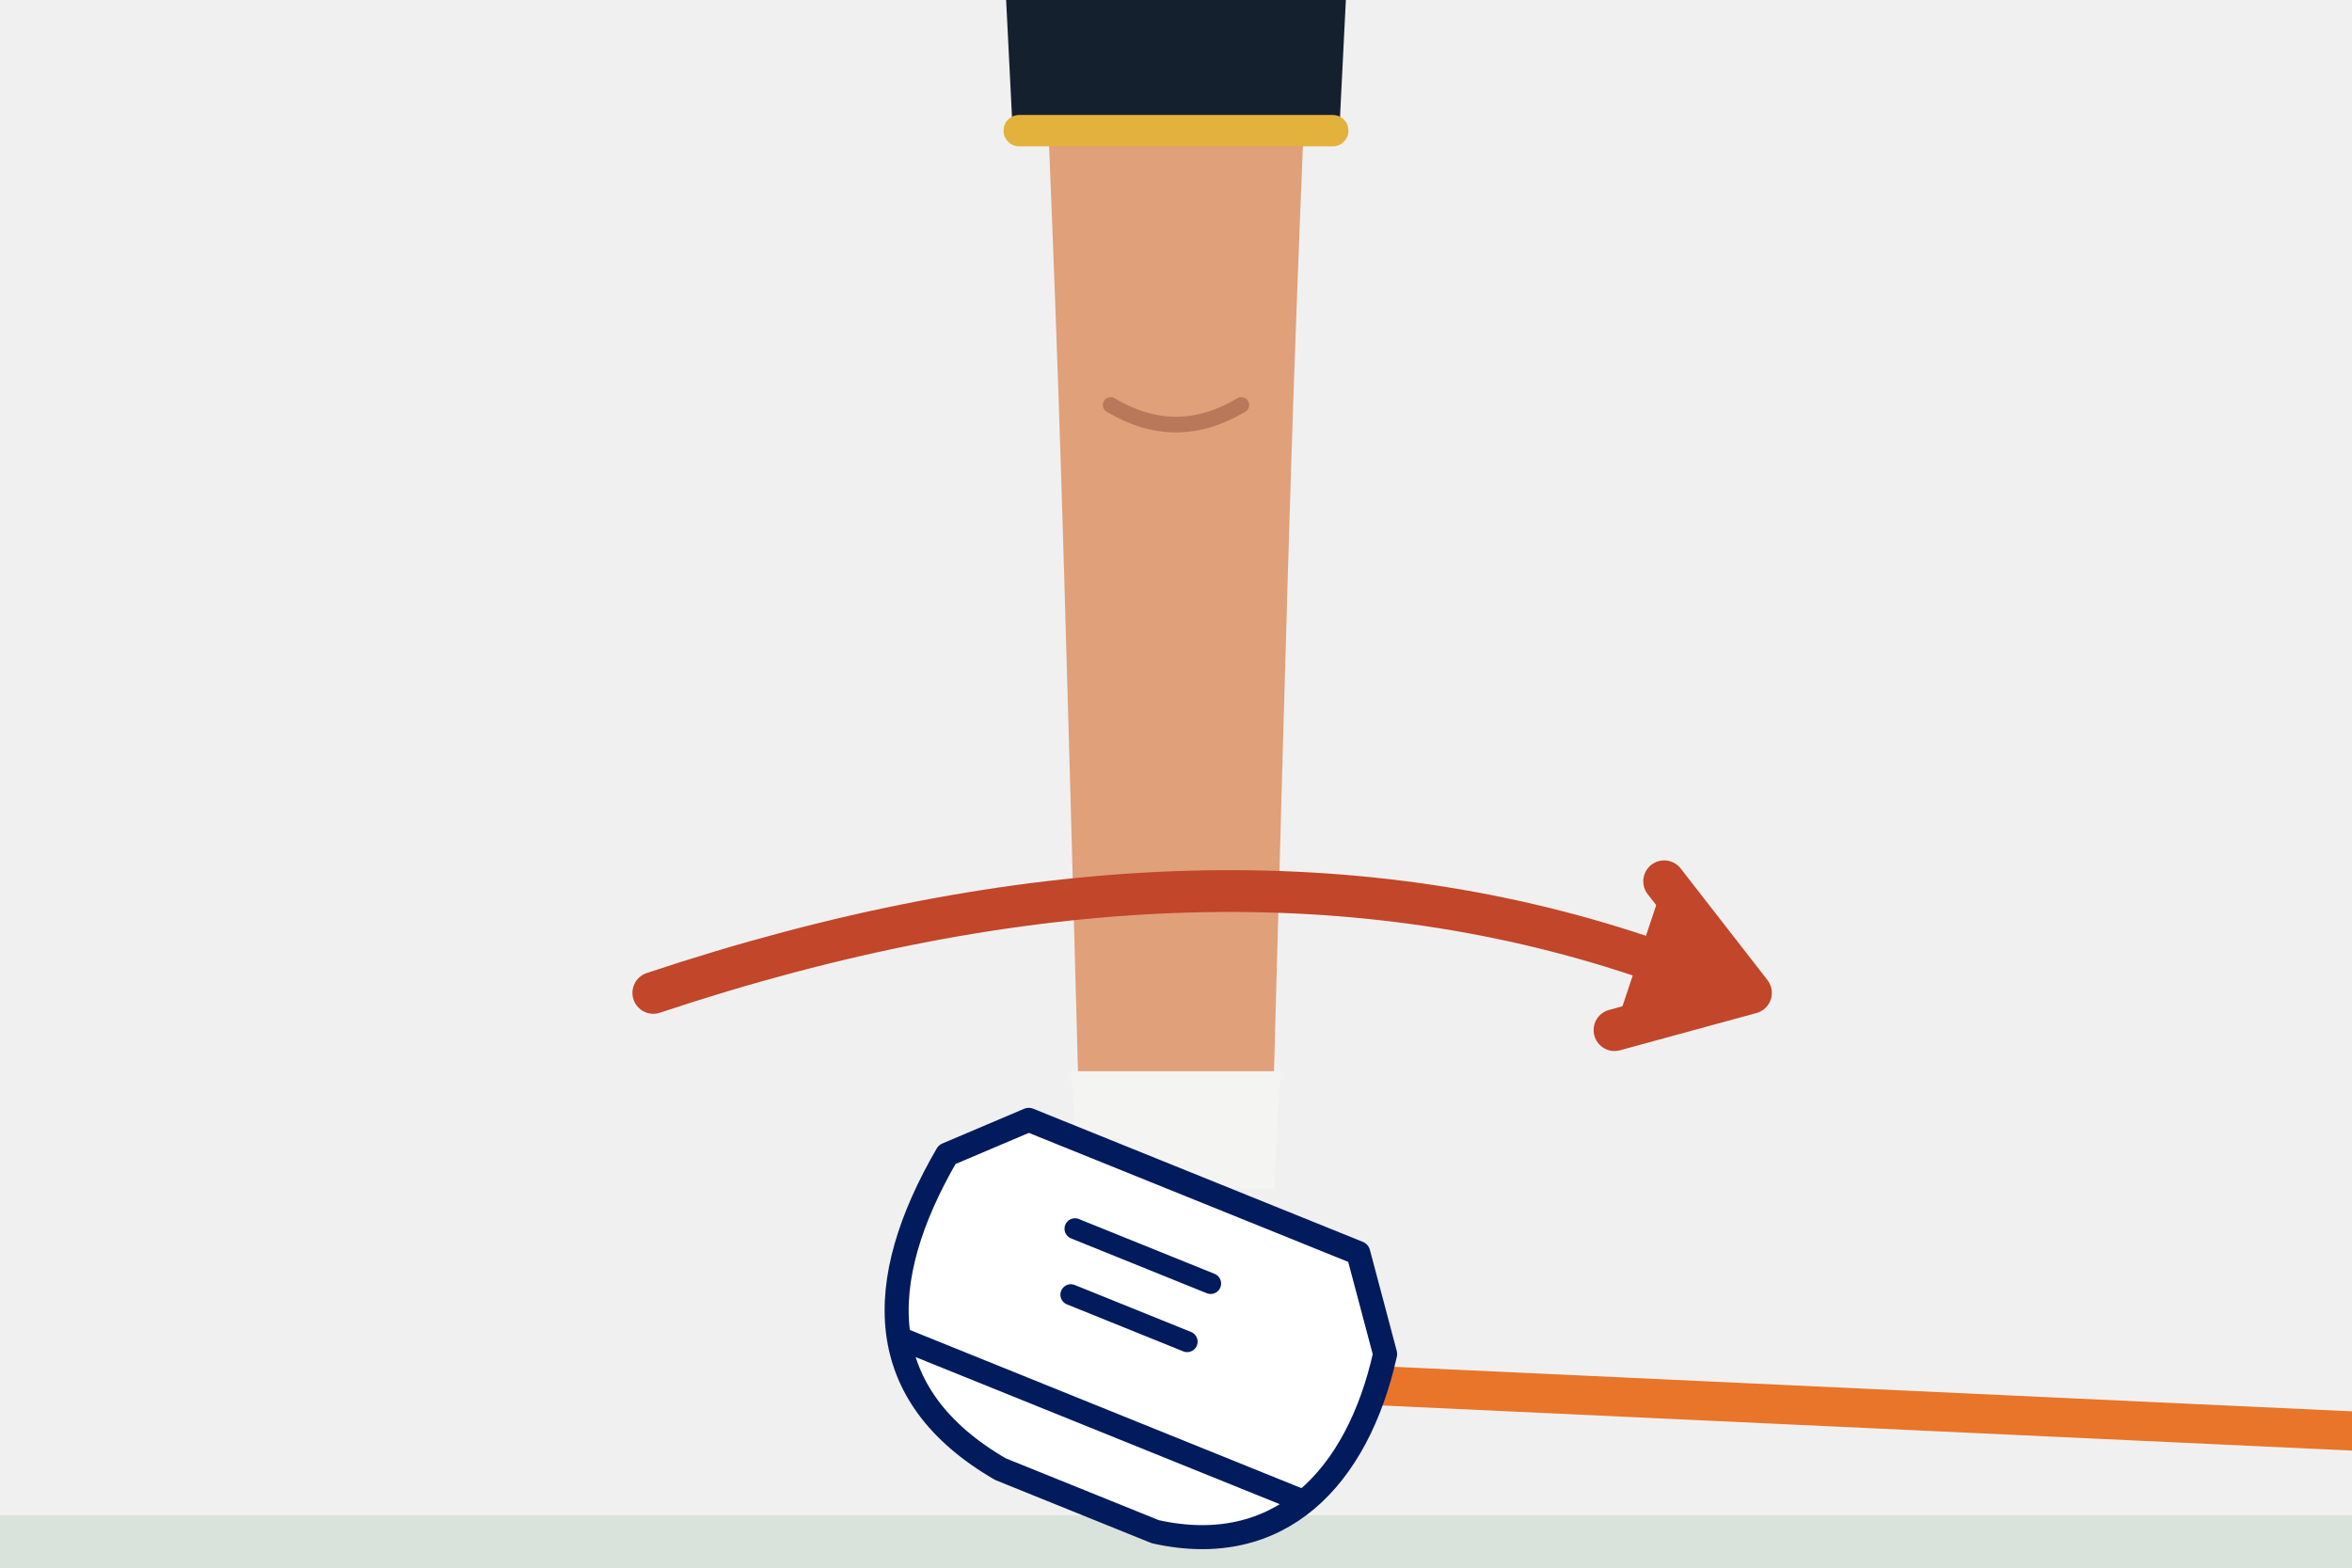
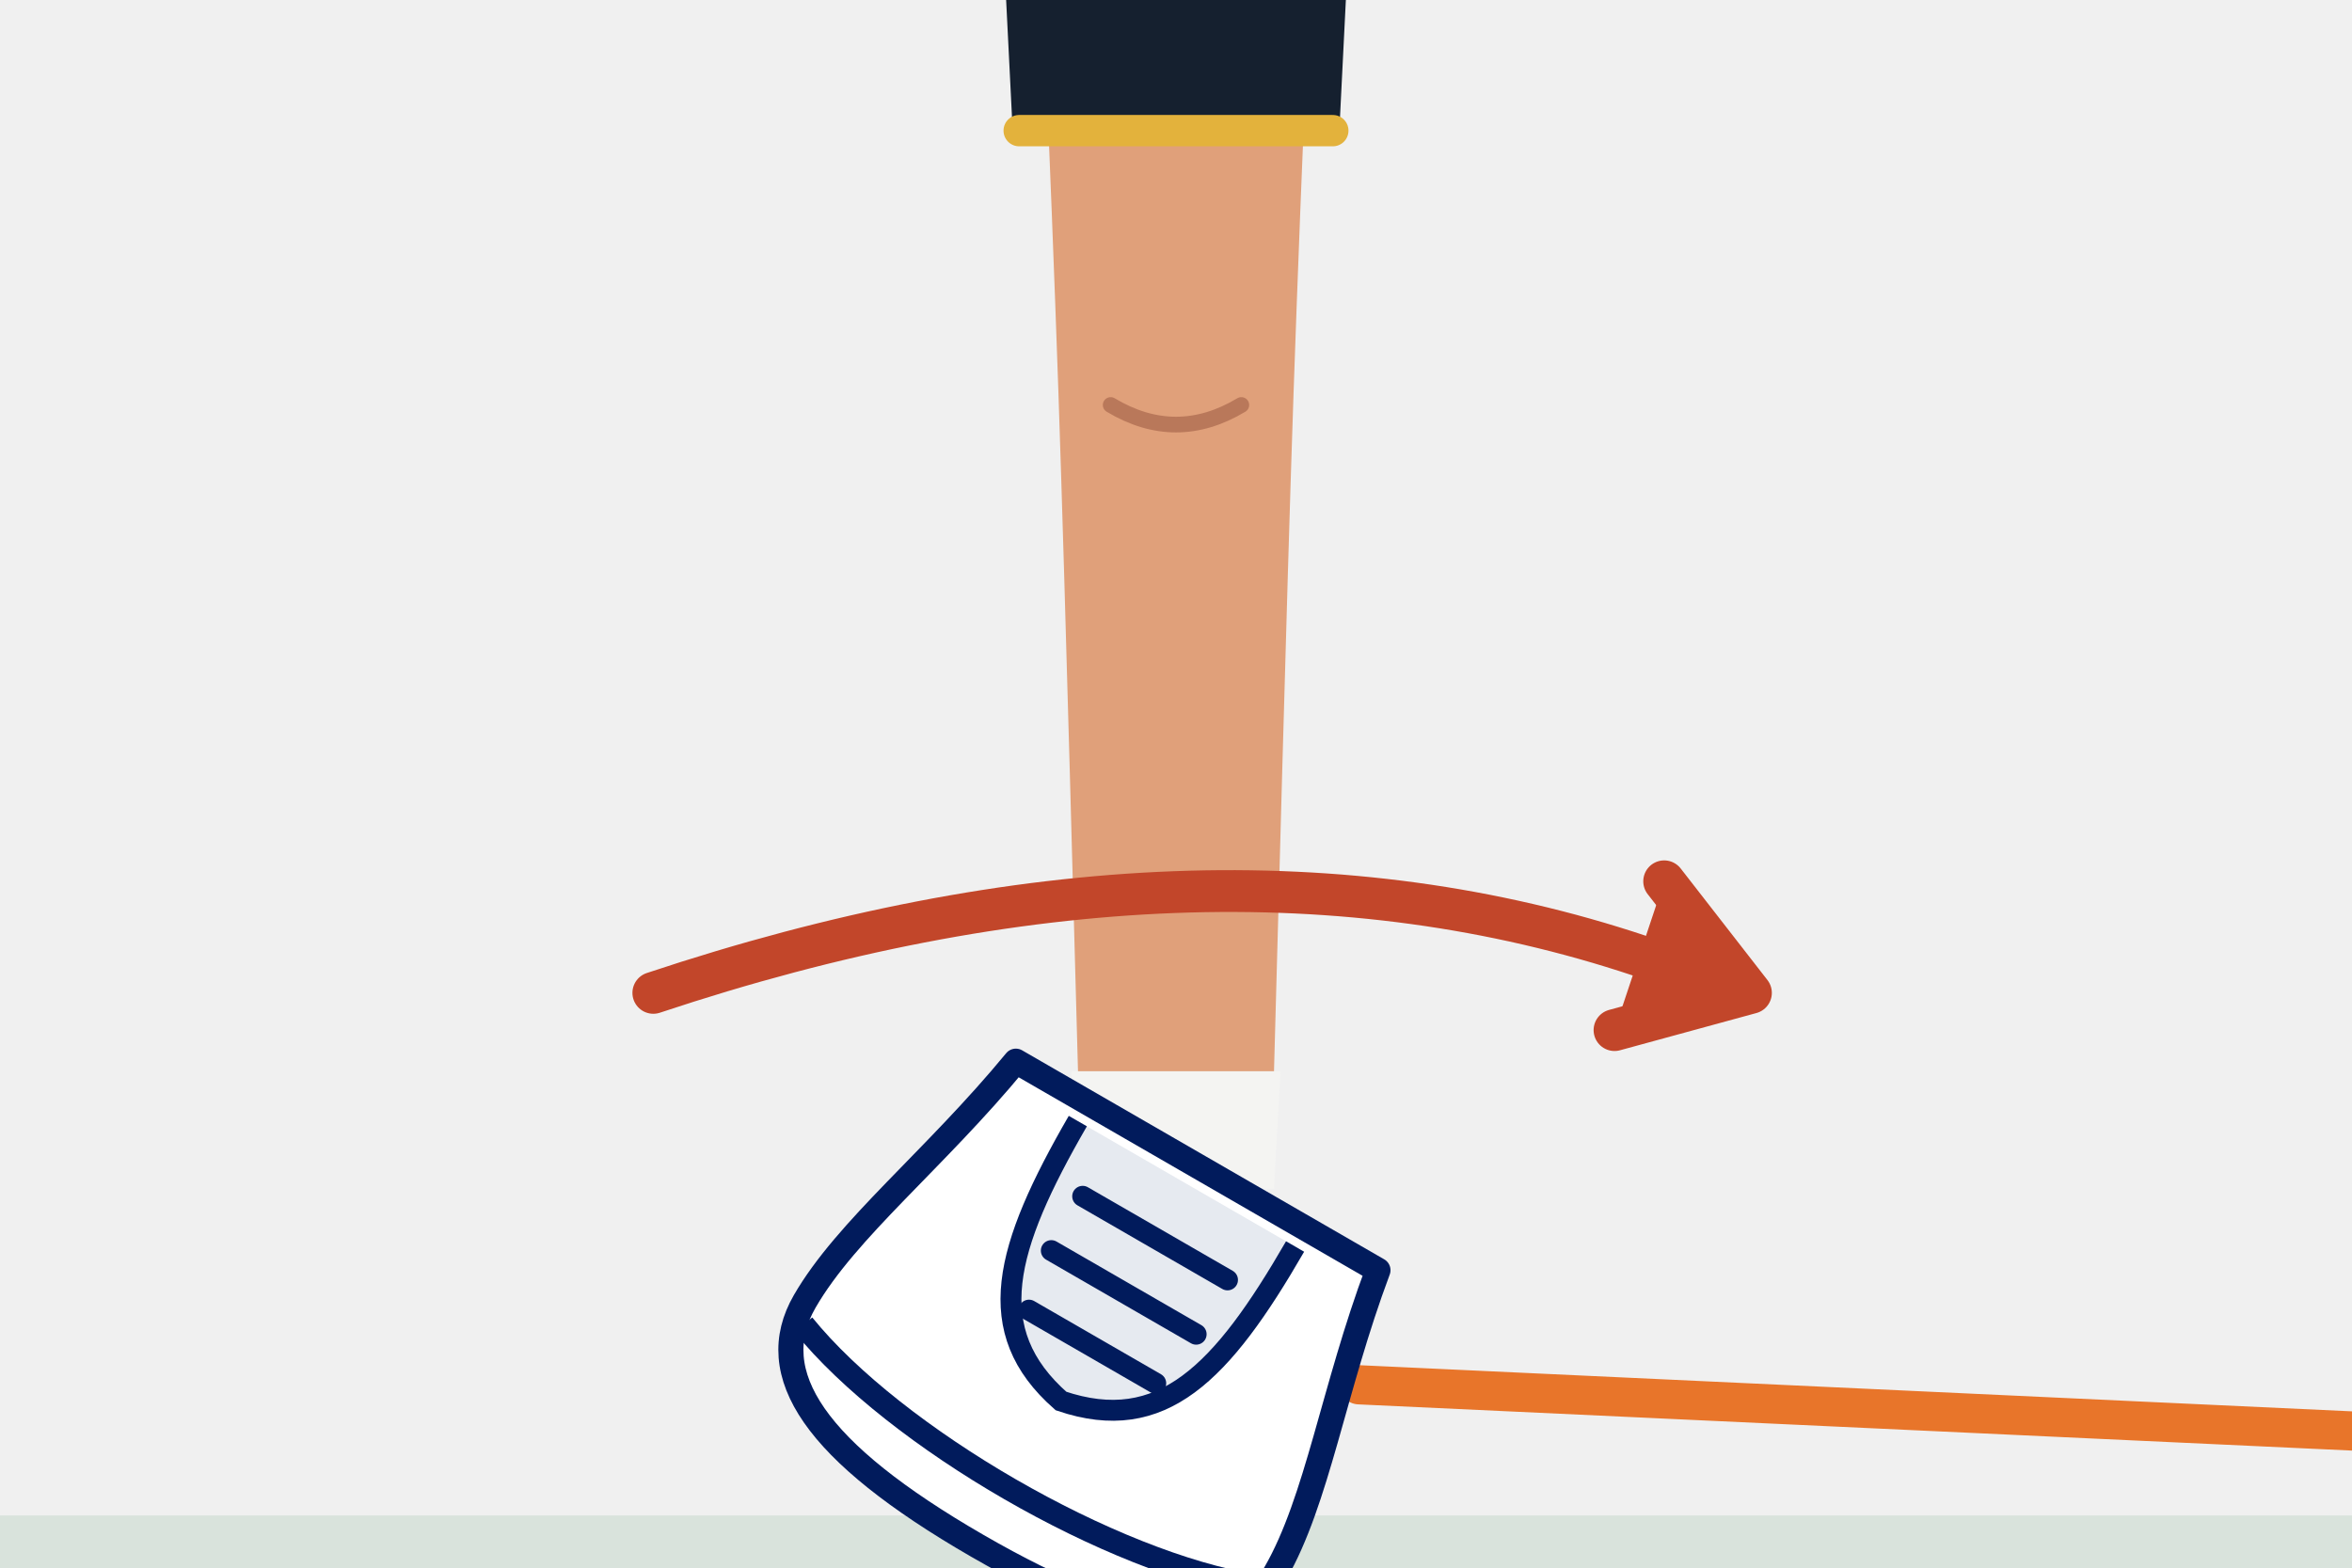
<svg xmlns="http://www.w3.org/2000/svg" viewBox="150 170 180 120" role="img" aria-label="Ankle, turn the sole outward">
  <rect x="40" y="286" width="400" height="8" rx="4" fill="#d9e3dc" />
  <path d="M254 276 L340 280" stroke="#e8752a" stroke-width="3" stroke-linecap="round" />
  <rect x="336" y="268" width="10" height="20" rx="3" fill="#8a9690" />
  <path d="M247.5 261 C247.58 259.5 247.92 253.5 248 252 L232 252 C232.08 253.5 232.42 259.5 232.5 261 Z" fill="#f4f4f2" />
  <path d="M229 150 C229.33 158.33 230.42 183 231 200 C231.58 217 232.25 243.33 232.5 252 L247.5 252 C247.75 243.33 248.42 217 249 200 C249.58 183 250.67 158.33 251 150 A11 11 0 0 0 229 150 Z" fill="#e0a07a" />
  <path d="M235 201 q5 3 10 0" fill="none" stroke="#b9785a" stroke-width="1.2" stroke-linecap="round" stroke-linejoin="round" />
  <path d="M226 150 C226.25 155 227.25 175 227.5 180 L252.5 180 C252.75 175 253.75 155 254 150 A14 14 0 0 0 226 150 Z" fill="#15202f" />
  <path d="M228 180 L252 180" fill="none" stroke="#e3b23c" stroke-width="2.4" stroke-linecap="round" stroke-linejoin="round" />
  <g transform="rotate(22 240 262)">
-     <g transform="translate(240 262) scale(1.6 1.6)">
-       <path d="M-11 2 C-12 9 -10 14 -3 15 L5 15 C11 14 13 9 12 3 L9 -1 L-8 -1 Z" fill="#FFFFFF" stroke="#011B5C" stroke-width="1.15" stroke-linejoin="round" />
-       <path d="M-10 11 H11" fill="none" stroke="#011B5C" stroke-width="1.1" />
-       <path d="M-4 3 h7 M-3 6 h6" stroke="#011B5C" stroke-width="1" stroke-linecap="round" />
+     <g transform="translate(240 262) rotate(8) scale(1.6 1.6)">
+       <path d="M-10 -2 C-11 4 -13 9 -13 13 C-13 17 -9 19 0 19 C9 19 13 17 13 13 C13 9 11 4 10 -2 Z" fill="#FFFFFF" stroke="#011B5C" stroke-width="1.2" stroke-linejoin="round" />
+       <path d="M-12.5 14 C-6 16.5 6 16.5 12.5 14" fill="none" stroke="#011B5C" stroke-width="1.1" />
+       <path d="M-6 -1 C-6 6 -5 10 0 11 C5 10 6 6 6 -1" fill="#e6eaf0" stroke="#011B5C" stroke-width="1" />
+       <path d="M-4 2 h8 M-4 5 h8 M-3.5 8 h7" stroke="#011B5C" stroke-width="1" stroke-linecap="round" />
    </g>
  </g>
  <g fill="none" stroke="#c2462a" stroke-width="3.2" stroke-linecap="round" stroke-linejoin="round">
    <path d="M200 246 Q242 232 275.46 243.15" />
    <path d="M273.56 248.85 L284 246 L277.36 237.46" fill="#c2462a" />
  </g>
</svg>
